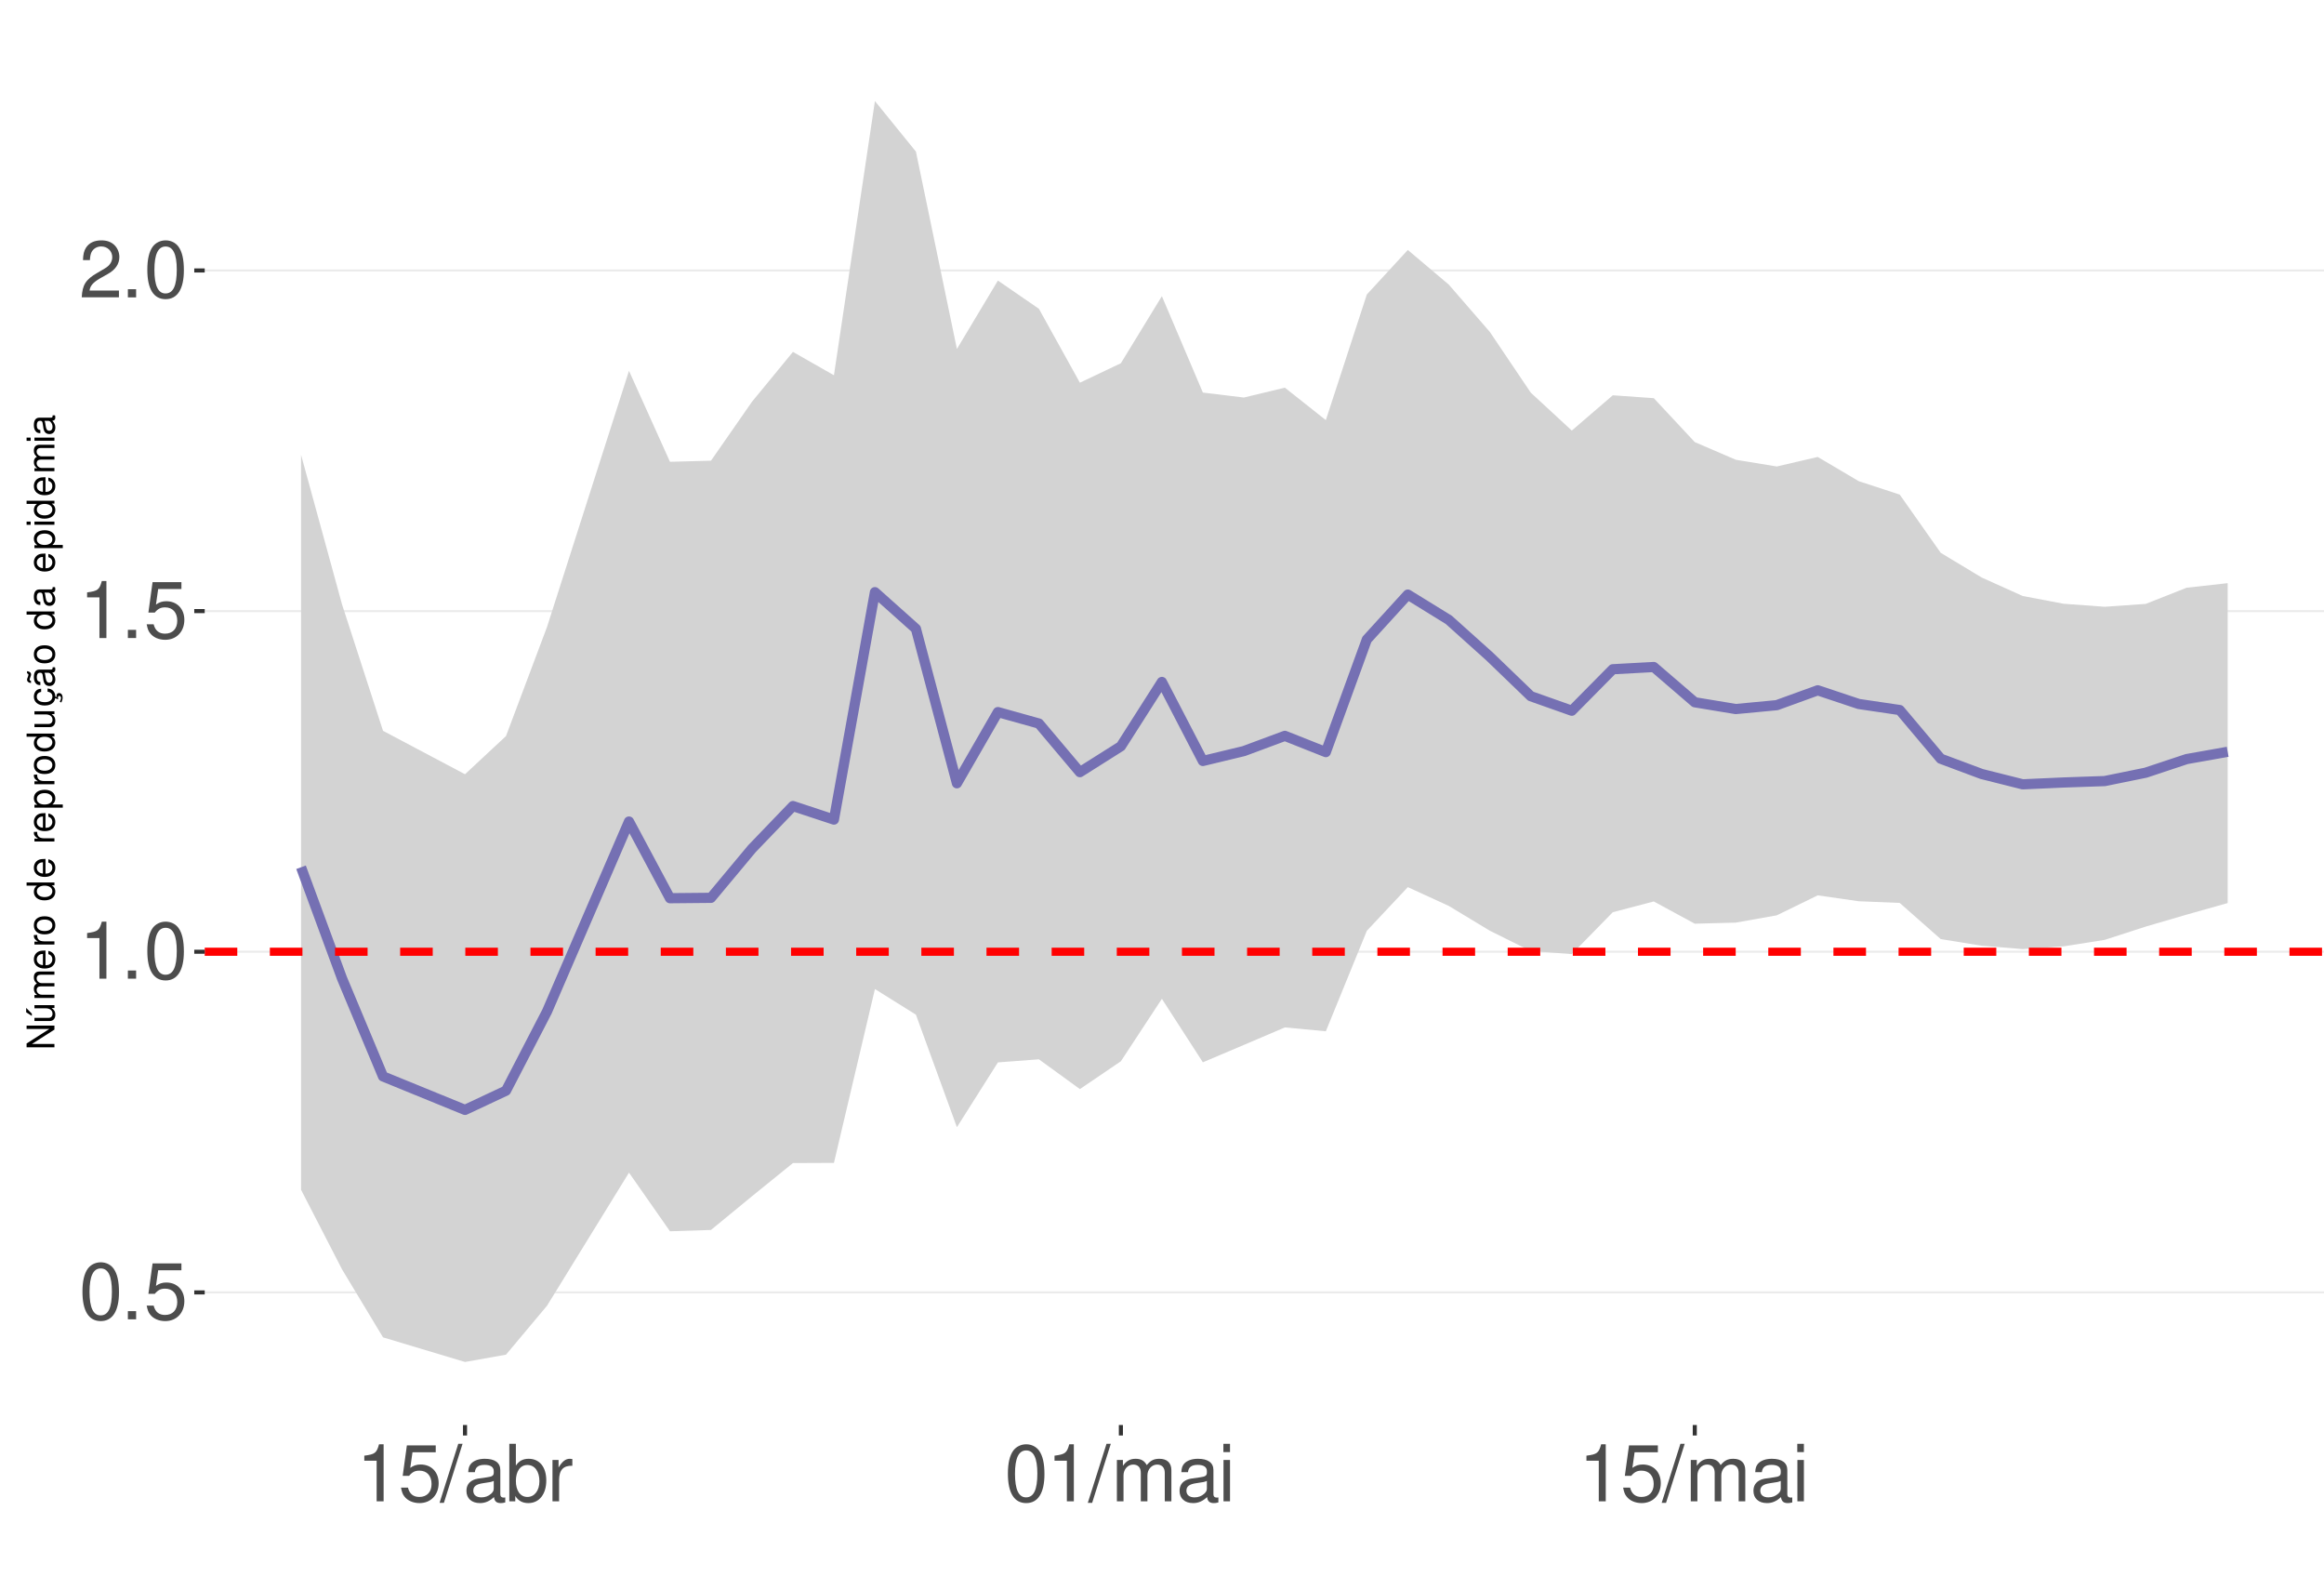
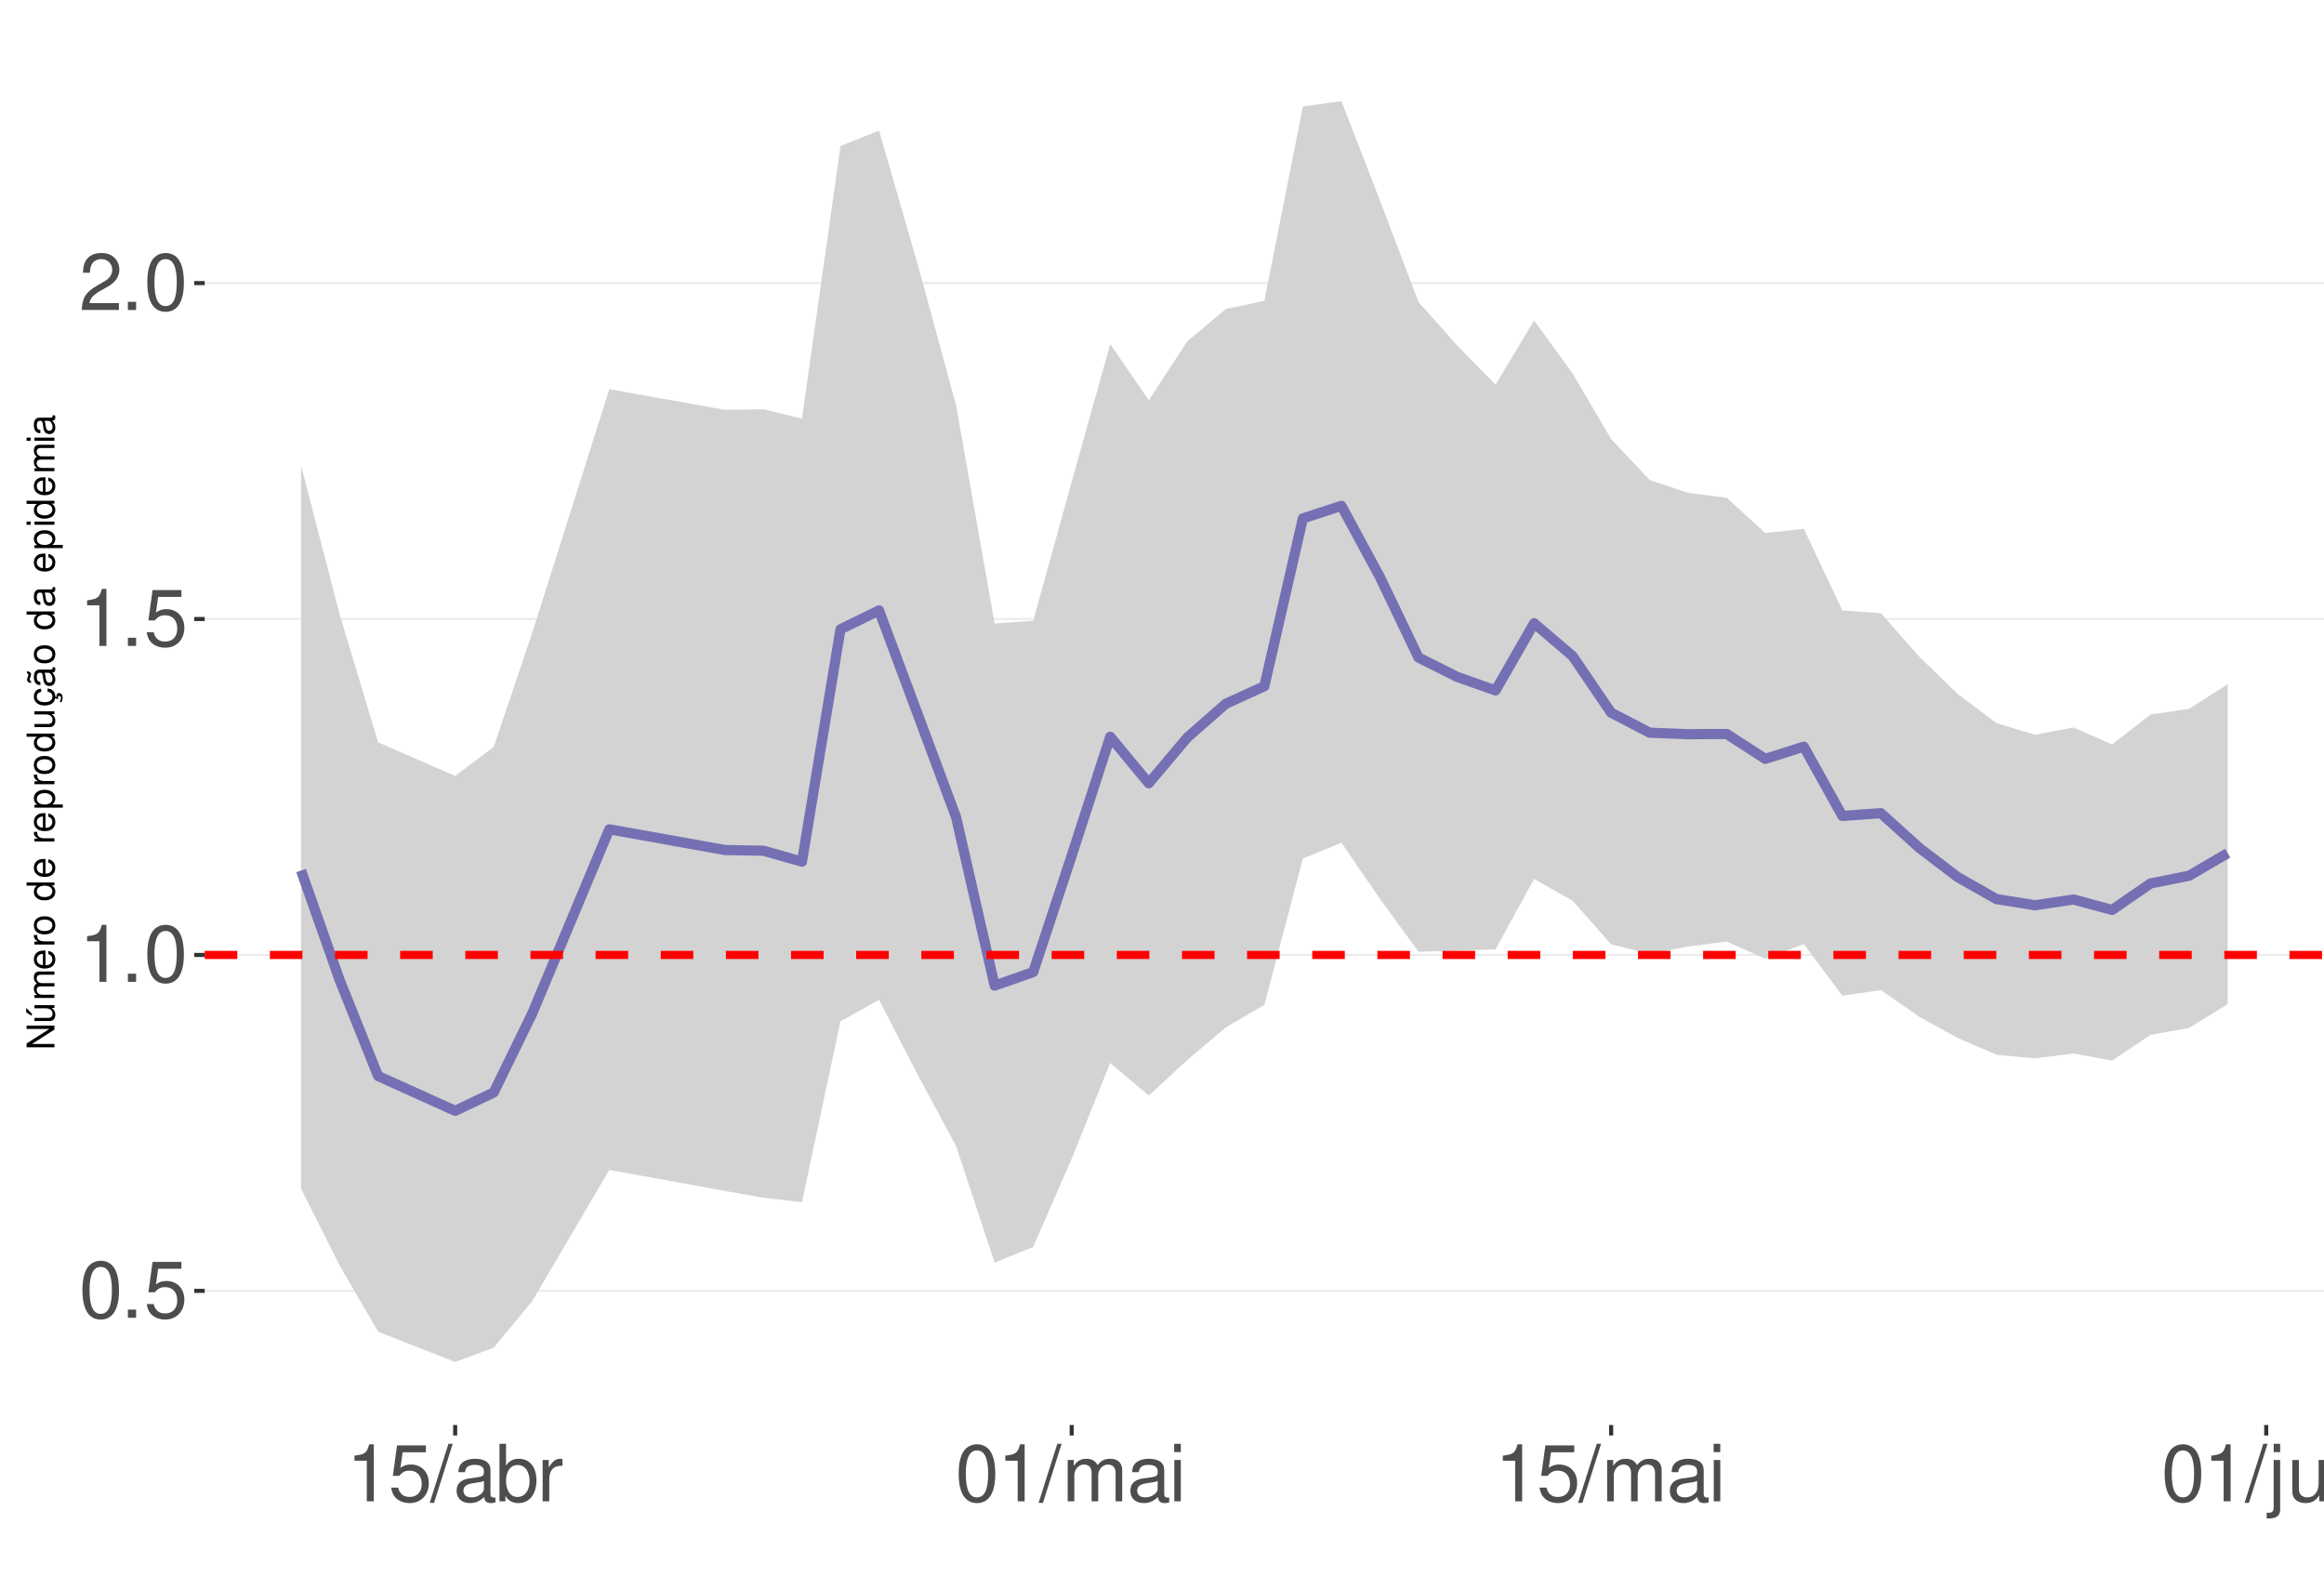
<svg xmlns="http://www.w3.org/2000/svg" xmlns:xlink="http://www.w3.org/1999/xlink" width="609pt" height="413pt" viewBox="0 0 609 413" version="1.1">
  <defs>
    <g>
      <symbol overflow="visible" id="glyph0-0">
        <path style="stroke:none;" d="" />
      </symbol>
      <symbol overflow="visible" id="glyph0-1">
        <path style="stroke:none;" d="M 5.688 -14.938 C 4.312 -14.938 3.078 -14.312 2.312 -13.297 C 1.359 -11.984 0.891 -10 0.891 -7.234 C 0.891 -2.188 2.547 0.469 5.688 0.469 C 8.781 0.469 10.469 -2.188 10.469 -7.109 C 10.469 -10 10.016 -11.938 9.047 -13.297 C 8.281 -14.328 7.062 -14.938 5.688 -14.938 Z M 5.688 -13.328 C 7.641 -13.328 8.609 -11.312 8.609 -7.266 C 8.609 -3.016 7.656 -1.031 5.641 -1.031 C 3.719 -1.031 2.75 -3.094 2.75 -7.203 C 2.75 -11.312 3.719 -13.328 5.688 -13.328 Z M 5.688 -13.328 " />
      </symbol>
      <symbol overflow="visible" id="glyph0-2">
        <path style="stroke:none;" d="M 3.953 -2.141 L 1.797 -2.141 L 1.797 0 L 3.953 0 Z M 3.953 -2.141 " />
      </symbol>
      <symbol overflow="visible" id="glyph0-3">
        <path style="stroke:none;" d="M 9.828 -14.641 L 2.266 -14.641 L 1.172 -6.672 L 2.844 -6.672 C 3.703 -7.688 4.406 -8.031 5.562 -8.031 C 7.516 -8.031 8.734 -6.688 8.734 -4.531 C 8.734 -2.422 7.516 -1.141 5.531 -1.141 C 3.953 -1.141 2.969 -1.938 2.547 -3.594 L 0.719 -3.594 C 0.969 -2.391 1.172 -1.812 1.609 -1.281 C 2.438 -0.172 3.922 0.469 5.578 0.469 C 8.531 0.469 10.594 -1.672 10.594 -4.766 C 10.594 -7.656 8.672 -9.641 5.859 -9.641 C 4.828 -9.641 4 -9.375 3.156 -8.766 L 3.734 -12.844 L 9.828 -12.844 Z M 9.828 -14.641 " />
      </symbol>
      <symbol overflow="visible" id="glyph0-4">
        <path style="stroke:none;" d="M 5.344 -10.641 L 5.344 0 L 7.172 0 L 7.172 -14.938 L 5.969 -14.938 C 5.328 -12.641 4.922 -12.328 2.109 -11.953 L 2.109 -10.641 Z M 5.344 -10.641 " />
      </symbol>
      <symbol overflow="visible" id="glyph0-5">
        <path style="stroke:none;" d="M 10.453 -1.797 L 2.75 -1.797 C 2.938 -3.031 3.594 -3.828 5.391 -4.922 L 7.453 -6.078 C 9.5 -7.203 10.562 -8.734 10.562 -10.578 C 10.562 -11.812 10.062 -12.969 9.188 -13.781 C 8.328 -14.562 7.25 -14.938 5.859 -14.938 C 4 -14.938 2.625 -14.281 1.812 -13 C 1.297 -12.203 1.078 -11.281 1.031 -9.766 L 2.844 -9.766 C 2.906 -10.781 3.031 -11.375 3.281 -11.875 C 3.766 -12.781 4.703 -13.344 5.797 -13.344 C 7.453 -13.344 8.703 -12.141 8.703 -10.531 C 8.703 -9.344 8.016 -8.297 6.719 -7.562 L 4.812 -6.438 C 1.75 -4.688 0.875 -3.281 0.703 -0.016 L 10.453 -0.016 Z M 10.453 -1.797 " />
      </symbol>
      <symbol overflow="visible" id="glyph0-6">
        <path style="stroke:none;" d="M 4.734 -15.062 L -0.172 0.406 L 0.969 0.406 L 5.859 -15.062 Z M 4.734 -15.062 " />
      </symbol>
      <symbol overflow="visible" id="glyph0-7">
        <path style="stroke:none;" d="M 11.047 -1.016 C 10.859 -0.969 10.781 -0.969 10.672 -0.969 C 10.078 -0.969 9.75 -1.281 9.75 -1.812 L 9.75 -8.188 C 9.75 -10.094 8.344 -11.141 5.688 -11.141 C 4.094 -11.141 2.828 -10.672 2.094 -9.875 C 1.594 -9.312 1.391 -8.703 1.344 -7.625 L 3.078 -7.625 C 3.219 -8.938 4 -9.547 5.625 -9.547 C 7.188 -9.547 8.031 -8.969 8.031 -7.938 L 8.031 -7.484 C 8.016 -6.734 7.641 -6.469 6.234 -6.281 C 3.797 -5.969 3.422 -5.891 2.766 -5.625 C 1.516 -5.078 0.875 -4.125 0.875 -2.734 C 0.875 -0.766 2.234 0.469 4.422 0.469 C 5.781 0.469 6.875 0 8.094 -1.109 C 8.219 0 8.766 0.469 9.875 0.469 C 10.25 0.469 10.469 0.438 11.047 0.297 Z M 8.031 -3.406 C 8.031 -2.828 7.875 -2.484 7.359 -2 C 6.656 -1.359 5.797 -1.031 4.797 -1.031 C 3.453 -1.031 2.672 -1.672 2.672 -2.766 C 2.672 -3.906 3.406 -4.484 5.266 -4.75 C 7.109 -5 7.453 -5.078 8.031 -5.344 Z M 8.031 -3.406 " />
      </symbol>
      <symbol overflow="visible" id="glyph0-8">
        <path style="stroke:none;" d="M 1.109 -15.062 L 1.109 0 L 2.672 0 L 2.672 -1.391 C 3.484 -0.125 4.578 0.469 6.094 0.469 C 8.938 0.469 10.797 -1.859 10.797 -5.453 C 10.797 -8.969 9.047 -11.141 6.172 -11.141 C 4.688 -11.141 3.641 -10.578 2.828 -9.359 L 2.828 -15.062 Z M 5.844 -9.516 C 7.766 -9.516 9 -7.844 9 -5.266 C 9 -2.812 7.719 -1.141 5.844 -1.141 C 4 -1.141 2.828 -2.781 2.828 -5.328 C 2.828 -7.875 4 -9.516 5.844 -9.516 Z M 5.844 -9.516 " />
      </symbol>
      <symbol overflow="visible" id="glyph0-9">
        <path style="stroke:none;" d="M 1.422 -10.828 L 1.422 0 L 3.156 0 L 3.156 -5.625 C 3.188 -8.219 4.25 -9.375 6.625 -9.312 L 6.625 -11.078 C 6.344 -11.109 6.172 -11.141 5.969 -11.141 C 4.859 -11.141 4 -10.469 3.016 -8.859 L 3.016 -10.828 Z M 1.422 -10.828 " />
      </symbol>
      <symbol overflow="visible" id="glyph0-10">
        <path style="stroke:none;" d="M 1.453 -10.828 L 1.453 0 L 3.188 0 L 3.188 -6.797 C 3.188 -8.359 4.312 -9.625 5.719 -9.625 C 7 -9.625 7.719 -8.844 7.719 -7.453 L 7.719 0 L 9.453 0 L 9.453 -6.797 C 9.453 -8.359 10.594 -9.625 12 -9.625 C 13.266 -9.625 14 -8.812 14 -7.453 L 14 0 L 15.734 0 L 15.734 -8.125 C 15.734 -10.062 14.625 -11.141 12.594 -11.141 C 11.156 -11.141 10.281 -10.703 9.281 -9.484 C 8.641 -10.641 7.766 -11.141 6.359 -11.141 C 4.922 -11.141 3.953 -10.594 3.031 -9.297 L 3.031 -10.828 Z M 1.453 -10.828 " />
      </symbol>
      <symbol overflow="visible" id="glyph0-11">
        <path style="stroke:none;" d="M 3.094 -10.828 L 1.391 -10.828 L 1.391 0 L 3.094 0 Z M 3.094 -15.062 L 1.359 -15.062 L 1.359 -12.891 L 3.094 -12.891 Z M 3.094 -15.062 " />
      </symbol>
+       <symbol overflow="visible" id="glyph0-12">
+         <path style="stroke:none;" d="M 1.453 -10.828 L 1.453 1.562 C 1.453 2.641 1.109 3 0.047 3 C -0.078 3 -0.141 3 -0.375 2.969 L -0.375 4.438 C -0.172 4.484 -0.062 4.5 0.203 4.5 C 2.141 4.5 3.156 3.734 3.156 2.25 L 3.156 -10.828 Z M 3.156 -15.062 L 1.453 -15.062 L 1.453 -12.891 L 3.156 -12.891 Z M 3.156 -15.062 " />
+       </symbol>
+       <symbol overflow="visible" id="glyph0-13">
+         <path style="stroke:none;" d="M 9.953 0 L 9.953 -10.828 L 8.234 -10.828 L 8.234 -4.688 C 8.234 -2.484 7.078 -1.031 5.281 -1.031 C 3.922 -1.031 3.062 -1.859 3.062 -3.156 L 3.062 -10.828 L 1.344 -10.828 L 1.344 -2.484 C 1.344 -0.688 2.688 0.469 4.797 0.469 C 6.375 0.469 7.391 -0.078 8.406 -1.516 L 8.406 0 Z M 9.953 0 " />
+       </symbol>
+       <symbol overflow="visible" id="glyph0-14">
+         <path style="stroke:none;" d="M 1.453 -10.828 L 1.453 0 L 3.188 0 L 3.188 -5.969 C 3.188 -8.188 4.344 -9.625 6.109 -9.625 C 7.484 -9.625 8.344 -8.797 8.344 -7.5 L 8.344 0 L 10.062 0 L 10.062 -8.188 C 10.062 -9.984 8.719 -11.141 6.625 -11.141 C 5.016 -11.141 3.984 -10.516 3.031 -9 L 3.031 -10.828 Z M 1.453 -10.828 " />
+       </symbol>
      <symbol overflow="visible" id="glyph1-0">
        <path style="stroke:none;" d="" />
      </symbol>
      <symbol overflow="visible" id="glyph1-1">
        <path style="stroke:none;" d="M -7.297 -6.453 L -7.297 -5.578 L -1.328 -5.578 L -7.297 -1.766 L -7.297 -0.766 L 0 -0.766 L 0 -1.641 L -5.906 -1.641 L 0 -5.406 L 0 -6.453 Z M -7.297 -6.453 " />
      </symbol>
      <symbol overflow="visible" id="glyph1-2">
        <path style="stroke:none;" d="M 0 -4.812 L -5.234 -4.812 L -5.234 -3.984 L -2.266 -3.984 C -1.203 -3.984 -0.5 -3.438 -0.5 -2.562 C -0.5 -1.906 -0.906 -1.484 -1.531 -1.484 L -5.234 -1.484 L -5.234 -0.656 L -1.203 -0.656 C -0.328 -0.656 0.234 -1.297 0.234 -2.312 C 0.234 -3.094 -0.047 -3.578 -0.734 -4.062 L 0 -4.062 Z M -7.406 -2.953 L -5.922 -2 L -5.922 -2.594 L -7.406 -4.094 Z M -7.406 -2.953 " />
      </symbol>
      <symbol overflow="visible" id="glyph1-3">
        <path style="stroke:none;" d="M -5.234 -0.703 L 0 -0.703 L 0 -1.547 L -3.297 -1.547 C -4.047 -1.547 -4.656 -2.094 -4.656 -2.766 C -4.656 -3.391 -4.281 -3.734 -3.609 -3.734 L 0 -3.734 L 0 -4.578 L -3.297 -4.578 C -4.047 -4.578 -4.656 -5.125 -4.656 -5.812 C -4.656 -6.422 -4.266 -6.781 -3.609 -6.781 L 0 -6.781 L 0 -7.625 L -3.938 -7.625 C -4.875 -7.625 -5.391 -7.078 -5.391 -6.094 C -5.391 -5.406 -5.188 -4.984 -4.594 -4.484 C -5.156 -4.188 -5.391 -3.766 -5.391 -3.078 C -5.391 -2.375 -5.125 -1.906 -4.5 -1.469 L -5.234 -1.469 Z M -5.234 -0.703 " />
      </symbol>
      <symbol overflow="visible" id="glyph1-4">
        <path style="stroke:none;" d="M -2.344 -5.125 C -3.141 -5.125 -3.625 -5.062 -4.016 -4.922 C -4.875 -4.578 -5.391 -3.781 -5.391 -2.797 C -5.391 -1.344 -4.281 -0.406 -2.547 -0.406 C -0.812 -0.406 0.234 -1.297 0.234 -2.781 C 0.234 -3.984 -0.453 -4.812 -1.594 -5.016 L -1.594 -4.188 C -0.906 -3.953 -0.547 -3.484 -0.547 -2.812 C -0.547 -2.281 -0.781 -1.828 -1.219 -1.547 C -1.516 -1.344 -1.812 -1.281 -2.344 -1.266 Z M -3.016 -1.297 C -3.984 -1.359 -4.625 -1.953 -4.625 -2.797 C -4.625 -3.641 -3.953 -4.234 -3.016 -4.234 Z M -3.016 -1.297 " />
      </symbol>
      <symbol overflow="visible" id="glyph1-5">
        <path style="stroke:none;" d="M -5.234 -0.688 L 0 -0.688 L 0 -1.531 L -2.719 -1.531 C -3.984 -1.547 -4.547 -2.062 -4.516 -3.203 L -5.359 -3.203 C -5.375 -3.062 -5.391 -2.984 -5.391 -2.891 C -5.391 -2.344 -5.062 -1.938 -4.297 -1.453 L -5.234 -1.453 Z M -5.234 -0.688 " />
      </symbol>
      <symbol overflow="visible" id="glyph1-6">
        <path style="stroke:none;" d="M -5.391 -2.719 C -5.391 -1.234 -4.344 -0.359 -2.578 -0.359 C -0.812 -0.359 0.234 -1.234 0.234 -2.734 C 0.234 -4.203 -0.812 -5.094 -2.547 -5.094 C -4.359 -5.094 -5.391 -4.234 -5.391 -2.719 Z M -4.625 -2.734 C -4.625 -3.672 -3.844 -4.234 -2.547 -4.234 C -1.312 -4.234 -0.547 -3.656 -0.547 -2.734 C -0.547 -1.797 -1.312 -1.234 -2.578 -1.234 C -3.844 -1.234 -4.625 -1.797 -4.625 -2.734 Z M -4.625 -2.734 " />
      </symbol>
      <symbol overflow="visible" id="glyph1-7">
        <path style="stroke:none;" d="" />
      </symbol>
      <symbol overflow="visible" id="glyph1-8">
        <path style="stroke:none;" d="M -7.297 -4.953 L -7.297 -4.125 L -4.578 -4.125 C -5.109 -3.766 -5.391 -3.203 -5.391 -2.516 C -5.391 -1.156 -4.297 -0.266 -2.625 -0.266 C -0.859 -0.266 0.234 -1.125 0.234 -2.547 C 0.234 -3.266 -0.047 -3.766 -0.688 -4.203 L 0 -4.203 L 0 -4.953 Z M -4.609 -2.656 C -4.609 -3.547 -3.812 -4.125 -2.562 -4.125 C -1.344 -4.125 -0.547 -3.547 -0.547 -2.656 C -0.547 -1.734 -1.359 -1.125 -2.578 -1.125 C -3.797 -1.125 -4.609 -1.734 -4.609 -2.656 Z M -4.609 -2.656 " />
      </symbol>
      <symbol overflow="visible" id="glyph1-9">
        <path style="stroke:none;" d="M 2.188 -0.547 L 2.188 -1.375 L -0.547 -1.375 C -0.016 -1.812 0.234 -2.312 0.234 -2.984 C 0.234 -4.344 -0.859 -5.234 -2.531 -5.234 C -4.297 -5.234 -5.391 -4.375 -5.391 -2.984 C -5.391 -2.266 -5.062 -1.703 -4.453 -1.312 L -5.234 -1.312 L -5.234 -0.547 Z M -4.609 -2.844 C -4.609 -3.766 -3.797 -4.359 -2.547 -4.359 C -1.359 -4.359 -0.547 -3.75 -0.547 -2.844 C -0.547 -1.953 -1.344 -1.375 -2.578 -1.375 C -3.812 -1.375 -4.609 -1.953 -4.609 -2.844 Z M -4.609 -2.844 " />
      </symbol>
      <symbol overflow="visible" id="glyph1-10">
        <path style="stroke:none;" d="M 0 -4.812 L -5.234 -4.812 L -5.234 -3.984 L -2.266 -3.984 C -1.203 -3.984 -0.5 -3.438 -0.5 -2.562 C -0.5 -1.906 -0.906 -1.484 -1.531 -1.484 L -5.234 -1.484 L -5.234 -0.656 L -1.203 -0.656 C -0.328 -0.656 0.234 -1.297 0.234 -2.312 C 0.234 -3.094 -0.047 -3.578 -0.734 -4.062 L 0 -4.062 Z M 0 -4.812 " />
      </symbol>
      <symbol overflow="visible" id="glyph1-11">
        <path style="stroke:none;" d="M 0.234 -2.641 C 0.234 -3.875 -0.547 -4.703 -1.797 -4.766 L -1.797 -3.938 C -0.953 -3.797 -0.531 -3.359 -0.531 -2.656 C -0.531 -1.734 -1.281 -1.188 -2.516 -1.188 C -3.844 -1.188 -4.625 -1.719 -4.625 -2.625 C -4.625 -3.328 -4.203 -3.766 -3.484 -3.875 L -3.484 -4.703 C -3.984 -4.672 -4.312 -4.562 -4.609 -4.359 C -5.094 -4 -5.391 -3.375 -5.391 -2.641 C -5.391 -1.219 -4.266 -0.312 -2.531 -0.312 C -1.469 -0.312 -0.625 -0.672 -0.156 -1.312 C 0.047 -1.594 0.125 -1.812 0.203 -2.25 L 0.922 -1.938 L 0.984 -2.062 C 0.938 -2.188 0.906 -2.25 0.906 -2.375 C 0.906 -2.656 1.047 -2.828 1.281 -2.828 C 1.547 -2.828 1.734 -2.594 1.734 -2.297 C 1.734 -2.031 1.672 -1.844 1.438 -1.406 L 1.406 -1.312 L 1.812 -1.094 C 2.078 -1.75 2.141 -1.953 2.141 -2.344 C 2.141 -3.109 1.781 -3.578 1.203 -3.578 C 0.781 -3.578 0.547 -3.297 0.547 -2.797 C 0.547 -2.703 0.547 -2.641 0.562 -2.516 Z M 0.234 -2.641 " />
      </symbol>
      <symbol overflow="visible" id="glyph1-12">
        <path style="stroke:none;" d="M -0.484 -5.344 C -0.469 -5.266 -0.469 -5.219 -0.469 -5.172 C -0.469 -4.875 -0.625 -4.719 -0.875 -4.719 L -3.953 -4.719 C -4.891 -4.719 -5.391 -4.047 -5.391 -2.75 C -5.391 -1.984 -5.172 -1.375 -4.781 -1.016 C -4.516 -0.766 -4.203 -0.672 -3.688 -0.656 L -3.688 -1.484 C -4.328 -1.562 -4.625 -1.938 -4.625 -2.719 C -4.625 -3.484 -4.344 -3.891 -3.844 -3.891 L -3.625 -3.891 C -3.266 -3.875 -3.125 -3.703 -3.047 -3.016 C -2.891 -1.844 -2.844 -1.656 -2.719 -1.344 C -2.453 -0.734 -2 -0.422 -1.312 -0.422 C -0.375 -0.422 0.234 -1.078 0.234 -2.141 C 0.234 -2.797 0 -3.328 -0.547 -3.922 C 0 -3.984 0.234 -4.234 0.234 -4.781 C 0.234 -4.953 0.203 -5.062 0.141 -5.344 Z M -1.656 -3.891 C -1.375 -3.891 -1.203 -3.812 -0.969 -3.562 C -0.656 -3.219 -0.5 -2.812 -0.5 -2.312 C -0.5 -1.672 -0.812 -1.297 -1.344 -1.297 C -1.891 -1.297 -2.172 -1.656 -2.297 -2.547 C -2.422 -3.438 -2.453 -3.609 -2.594 -3.891 Z M -7.172 -3.75 C -6.922 -3.672 -6.812 -3.547 -6.812 -3.375 C -6.812 -3.25 -6.875 -2.984 -6.984 -2.734 C -7.156 -2.312 -7.172 -2.25 -7.172 -2.047 C -7.172 -1.594 -6.797 -1.297 -6.141 -1.188 L -6.141 -1.766 C -6.375 -1.812 -6.5 -1.938 -6.5 -2.094 C -6.5 -2.203 -6.469 -2.344 -6.375 -2.578 C -6.156 -3.156 -6.125 -3.234 -6.125 -3.438 C -6.125 -3.922 -6.484 -4.219 -7.172 -4.312 Z M -7.172 -3.75 " />
      </symbol>
      <symbol overflow="visible" id="glyph1-13">
        <path style="stroke:none;" d="M -0.484 -5.344 C -0.469 -5.266 -0.469 -5.219 -0.469 -5.172 C -0.469 -4.875 -0.625 -4.719 -0.875 -4.719 L -3.953 -4.719 C -4.891 -4.719 -5.391 -4.047 -5.391 -2.75 C -5.391 -1.984 -5.172 -1.375 -4.781 -1.016 C -4.516 -0.766 -4.203 -0.672 -3.688 -0.656 L -3.688 -1.484 C -4.328 -1.562 -4.625 -1.938 -4.625 -2.719 C -4.625 -3.484 -4.344 -3.891 -3.844 -3.891 L -3.625 -3.891 C -3.266 -3.875 -3.125 -3.703 -3.047 -3.016 C -2.891 -1.844 -2.844 -1.656 -2.719 -1.344 C -2.453 -0.734 -2 -0.422 -1.312 -0.422 C -0.375 -0.422 0.234 -1.078 0.234 -2.141 C 0.234 -2.797 0 -3.328 -0.547 -3.922 C 0 -3.984 0.234 -4.234 0.234 -4.781 C 0.234 -4.953 0.203 -5.062 0.141 -5.344 Z M -1.656 -3.891 C -1.375 -3.891 -1.203 -3.812 -0.969 -3.562 C -0.656 -3.219 -0.5 -2.812 -0.5 -2.312 C -0.5 -1.672 -0.812 -1.297 -1.344 -1.297 C -1.891 -1.297 -2.172 -1.656 -2.297 -2.547 C -2.422 -3.438 -2.453 -3.609 -2.594 -3.891 Z M -1.656 -3.891 " />
      </symbol>
      <symbol overflow="visible" id="glyph1-14">
        <path style="stroke:none;" d="M -5.234 -1.5 L -5.234 -0.672 L 0 -0.672 L 0 -1.5 Z M -7.297 -1.5 L -7.297 -0.656 L -6.234 -0.656 L -6.234 -1.5 Z M -7.297 -1.5 " />
      </symbol>
    </g>
    <clipPath id="clip1">
      <path d="M 53.645 9.961 L 609 9.961 L 609 373.328 L 53.645 373.328 Z M 53.645 9.961 " />
    </clipPath>
    <clipPath id="clip2">
-       <path d="M 53.645 338 L 609 338 L 609 339 L 53.645 339 Z M 53.645 338 " />
+       <path d="M 53.645 337 L 609 337 L 609 339 L 53.645 339 Z M 53.645 337 " />
    </clipPath>
    <clipPath id="clip3">
-       <path d="M 53.645 249 L 609 249 L 609 250 L 53.645 250 Z M 53.645 249 " />
+       <path d="M 53.645 249 L 609 249 L 609 251 L 53.645 251 Z M 53.645 249 " />
    </clipPath>
    <clipPath id="clip4">
-       <path d="M 53.645 159 L 609 159 L 609 161 L 53.645 161 Z M 53.645 159 " />
+       <path d="M 53.645 161 L 609 161 L 609 163 L 53.645 163 Z M 53.645 161 " />
    </clipPath>
    <clipPath id="clip5">
-       <path d="M 53.645 70 L 609 70 L 609 72 L 53.645 72 Z M 53.645 70 " />
+       <path d="M 53.645 73 L 609 73 L 609 75 L 53.645 75 Z M 53.645 73 " />
    </clipPath>
    <clipPath id="clip6">
-       <path d="M 53.645 248 L 609 248 L 609 251 L 53.645 251 Z M 53.645 248 " />
+       <path d="M 53.645 249 L 609 249 L 609 252 L 53.645 252 Z M 53.645 249 " />
    </clipPath>
  </defs>
  <g id="surface73">
    <rect x="0" y="0" width="609" height="413" style="fill:rgb(100%,100%,100%);fill-opacity:1;stroke:none;" />
    <rect x="0" y="0" width="609" height="413" style="fill:rgb(100%,100%,100%);fill-opacity:1;stroke:none;" />
    <path style="fill:none;stroke-width:1.067;stroke-linecap:round;stroke-linejoin:round;stroke:rgb(100%,100%,100%);stroke-opacity:1;stroke-miterlimit:10;" d="M 0 413 L 609 413 L 609 0 L 0 0 Z M 0 413 " />
    <g clip-path="url(#clip1)" clip-rule="nonzero">
      <path style=" stroke:none;fill-rule:nonzero;fill:rgb(100%,100%,100%);fill-opacity:1;" d="M 53.645 373.328 L 609 373.328 L 609 9.961 L 53.645 9.961 Z M 53.645 373.328 " />
    </g>
    <g clip-path="url(#clip2)" clip-rule="nonzero">
-       <path style="fill:none;stroke-width:0.533;stroke-linecap:butt;stroke-linejoin:round;stroke:rgb(92.157%,92.157%,92.157%);stroke-opacity:1;stroke-miterlimit:10;" d="M 53.645 338.582 L 609 338.582 " />
+       <path style="fill:none;stroke-width:0.533;stroke-linecap:butt;stroke-linejoin:round;stroke:rgb(92.157%,92.157%,92.157%);stroke-opacity:1;stroke-miterlimit:10;" d="M 53.645 338.18 L 609 338.18 " />
    </g>
    <g clip-path="url(#clip3)" clip-rule="nonzero">
-       <path style="fill:none;stroke-width:0.533;stroke-linecap:butt;stroke-linejoin:round;stroke:rgb(92.157%,92.157%,92.157%);stroke-opacity:1;stroke-miterlimit:10;" d="M 53.645 249.34 L 609 249.34 " />
+       <path style="fill:none;stroke-width:0.533;stroke-linecap:butt;stroke-linejoin:round;stroke:rgb(92.157%,92.157%,92.157%);stroke-opacity:1;stroke-miterlimit:10;" d="M 53.645 250.176 L 609 250.176 " />
    </g>
    <g clip-path="url(#clip4)" clip-rule="nonzero">
-       <path style="fill:none;stroke-width:0.533;stroke-linecap:butt;stroke-linejoin:round;stroke:rgb(92.157%,92.157%,92.157%);stroke-opacity:1;stroke-miterlimit:10;" d="M 53.645 160.098 L 609 160.098 " />
+       <path style="fill:none;stroke-width:0.533;stroke-linecap:butt;stroke-linejoin:round;stroke:rgb(92.157%,92.157%,92.157%);stroke-opacity:1;stroke-miterlimit:10;" d="M 53.645 162.168 L 609 162.168 " />
    </g>
    <g clip-path="url(#clip5)" clip-rule="nonzero">
-       <path style="fill:none;stroke-width:0.533;stroke-linecap:butt;stroke-linejoin:round;stroke:rgb(92.157%,92.157%,92.157%);stroke-opacity:1;stroke-miterlimit:10;" d="M 53.645 70.855 L 609 70.855 " />
-     </g>
-     <path style=" stroke:none;fill-rule:nonzero;fill:rgb(82.745%,82.745%,82.745%);fill-opacity:1;" d="M 78.887 119.141 L 89.629 158.34 L 100.371 191.461 L 121.855 202.836 L 132.598 192.828 L 143.34 164.27 L 164.824 97.145 L 175.566 120.98 L 186.309 120.695 L 197.051 105.262 L 207.789 92.188 L 218.531 98.309 L 229.273 26.48 L 240.016 39.719 L 250.758 91.426 L 261.5 73.5 L 272.242 80.895 L 282.984 100.262 L 293.727 95.156 L 304.469 77.59 L 315.211 102.844 L 325.953 104.148 L 336.695 101.562 L 347.434 110.066 L 358.176 77.152 L 368.918 65.484 L 379.66 74.57 L 390.402 86.949 L 401.145 102.879 L 411.887 112.801 L 422.629 103.559 L 433.371 104.312 L 444.113 115.82 L 454.855 120.445 L 465.598 122.211 L 476.336 119.711 L 487.078 126.055 L 497.82 129.574 L 508.562 144.828 L 519.305 151.301 L 530.047 156.141 L 540.789 158.176 L 551.531 158.961 L 562.273 158.211 L 573.016 153.969 L 583.758 152.777 L 583.758 236.586 L 573.016 239.613 L 562.273 242.754 L 551.531 246.23 L 540.789 247.918 L 530.047 248.641 L 519.305 247.77 L 508.562 246.023 L 497.82 236.551 L 487.078 236.109 L 476.336 234.566 L 465.598 239.801 L 454.855 241.711 L 444.113 241.992 L 433.371 236.164 L 422.629 238.984 L 411.887 249.953 L 401.145 249.164 L 390.402 243.828 L 379.66 237.34 L 368.918 232.414 L 358.176 243.855 L 347.434 270.176 L 336.695 269.164 L 325.953 273.75 L 315.211 278.305 L 304.469 261.668 L 293.727 278.027 L 282.984 285.324 L 272.242 277.52 L 261.5 278.328 L 250.758 295.305 L 240.016 265.828 L 229.273 259.113 L 218.531 304.656 L 207.789 304.703 L 197.051 313.398 L 186.309 322.227 L 175.566 322.57 L 164.824 307.211 L 143.34 342.086 L 132.598 354.898 L 121.855 356.812 L 100.371 350.363 L 89.629 332.547 L 78.887 311.691 Z M 78.887 119.141 " />
-     <path style="fill:none;stroke-width:2.667;stroke-linecap:butt;stroke-linejoin:round;stroke:rgb(45.882%,43.922%,70.196%);stroke-opacity:1;stroke-miterlimit:10;" d="M 78.887 227.207 L 89.629 256.332 L 100.371 282 L 121.855 290.773 L 132.598 285.734 L 143.34 264.996 L 164.824 215.227 L 175.566 235.316 L 186.309 235.215 L 197.051 222.336 L 207.789 211.172 L 218.531 214.715 L 229.273 155.133 L 240.016 164.727 L 250.758 205.207 L 261.5 186.555 L 272.242 189.551 L 282.984 202.293 L 293.727 195.508 L 304.469 178.66 L 315.211 199.359 L 325.953 196.773 L 336.695 192.781 L 347.434 197.039 L 358.176 167.543 L 368.918 155.77 L 379.66 162.398 L 390.402 172.043 L 401.145 182.395 L 411.887 186.195 L 422.629 175.328 L 433.371 174.746 L 444.113 183.984 L 454.855 185.758 L 465.598 184.742 L 476.336 180.844 L 487.078 184.43 L 497.82 186.016 L 508.562 198.766 L 519.305 202.777 L 530.047 205.477 L 540.789 204.996 L 551.531 204.625 L 562.273 202.434 L 573.016 198.863 L 583.758 196.957 " />
+       <path style="fill:none;stroke-width:0.533;stroke-linecap:butt;stroke-linejoin:round;stroke:rgb(92.157%,92.157%,92.157%);stroke-opacity:1;stroke-miterlimit:10;" d="M 53.645 74.164 L 609 74.164 " />
+     </g>
+     <path style=" stroke:none;fill-rule:nonzero;fill:rgb(82.745%,82.745%,82.745%);fill-opacity:1;" d="M 78.887 121.965 L 88.984 160.895 L 99.082 194.465 L 119.277 203.297 L 129.375 195.668 L 139.473 165.797 L 159.668 101.953 L 189.961 107.371 L 200.059 107.215 L 210.152 109.668 L 220.25 38.266 L 230.348 34.191 L 240.445 69.113 L 250.543 106.191 L 260.641 163.352 L 270.738 162.66 L 280.836 126.207 L 290.934 90.152 L 301.031 104.859 L 311.129 89.414 L 321.227 80.961 L 331.324 78.789 L 341.418 27.906 L 351.516 26.48 L 361.613 52.523 L 371.711 79.117 L 381.809 90.457 L 391.906 100.785 L 402.004 83.953 L 412.102 97.84 L 422.199 115.027 L 432.297 125.738 L 442.395 129.109 L 452.492 130.398 L 462.59 139.641 L 472.688 138.551 L 482.781 159.918 L 492.879 160.652 L 502.977 172.074 L 513.074 181.867 L 523.172 189.449 L 533.27 192.496 L 543.367 190.586 L 553.465 195.016 L 563.562 187.199 L 573.66 185.695 L 583.758 179.25 L 583.758 263.059 L 573.66 269.305 L 563.562 271.09 L 553.465 277.863 L 543.367 276 L 533.27 277.285 L 523.172 276.324 L 513.074 271.973 L 502.977 266.391 L 492.879 259.395 L 482.781 260.852 L 472.688 247.348 L 462.59 251.184 L 452.492 246.672 L 442.395 247.965 L 432.297 249.844 L 422.199 247.402 L 412.102 235.973 L 402.004 230.273 L 391.906 248.711 L 381.809 249.043 L 371.711 249.328 L 361.613 235.488 L 351.516 220.777 L 341.418 224.91 L 331.324 263.262 L 321.227 269.148 L 311.129 277.711 L 301.031 287.027 L 290.934 278.477 L 280.836 303.559 L 270.738 326.668 L 260.641 330.801 L 250.543 300.246 L 240.445 281.488 L 230.348 261.945 L 220.25 267.559 L 210.152 314.941 L 200.059 313.789 L 189.961 312 L 159.668 306.496 L 139.473 340.871 L 129.375 353.074 L 119.277 356.812 L 99.082 348.895 L 88.984 331.484 L 78.887 311.426 Z M 78.887 121.965 " />
+     <path style="fill:none;stroke-width:2.667;stroke-linecap:butt;stroke-linejoin:round;stroke:rgb(45.882%,43.922%,70.196%);stroke-opacity:1;stroke-miterlimit:10;" d="M 78.887 228.066 L 88.984 256.707 L 99.082 281.898 L 119.277 291.016 L 129.375 286.211 L 139.473 265.508 L 159.668 217.266 L 189.961 222.688 L 200.059 222.871 L 210.152 225.734 L 220.25 164.855 L 230.348 159.926 L 240.445 187.008 L 250.543 214.094 L 260.641 258.207 L 270.738 254.688 L 280.836 224.156 L 290.934 193.008 L 301.031 205.207 L 311.129 193.227 L 321.227 184.367 L 331.324 179.773 L 341.418 135.812 L 351.516 132.52 L 361.613 151.188 L 371.711 172.258 L 381.809 177.32 L 391.906 180.887 L 402.004 163.27 L 412.102 171.891 L 422.199 186.715 L 432.297 191.957 L 442.395 192.344 L 452.492 192.297 L 462.59 198.812 L 472.688 195.613 L 482.781 213.758 L 492.879 213.039 L 502.977 222.148 L 513.074 229.828 L 523.172 235.539 L 533.27 237.164 L 543.367 235.652 L 553.465 238.387 L 563.562 231.445 L 573.66 229.422 L 583.758 223.512 " />
    <g clip-path="url(#clip6)" clip-rule="nonzero">
-       <path style="fill:none;stroke-width:2.134;stroke-linecap:butt;stroke-linejoin:round;stroke:rgb(100%,0%,0%);stroke-opacity:1;stroke-dasharray:8.536,8.536;stroke-miterlimit:10;" d="M 53.645 249.34 L 609 249.34 " />
-     </g>
-     <g style="fill:rgb(30.196%,30.196%,30.196%);fill-opacity:1;">
-       <use xlink:href="#glyph0-1" x="20.715" y="345.636" />
-       <use xlink:href="#glyph0-2" x="31.715" y="345.636" />
-       <use xlink:href="#glyph0-3" x="37.715" y="345.636" />
-     </g>
-     <g style="fill:rgb(30.196%,30.196%,30.196%);fill-opacity:1;">
-       <use xlink:href="#glyph0-4" x="20.715" y="256.394" />
-       <use xlink:href="#glyph0-2" x="31.715" y="256.394" />
-       <use xlink:href="#glyph0-1" x="37.715" y="256.394" />
-     </g>
-     <g style="fill:rgb(30.196%,30.196%,30.196%);fill-opacity:1;">
-       <use xlink:href="#glyph0-4" x="20.715" y="167.151" />
-       <use xlink:href="#glyph0-2" x="31.715" y="167.151" />
-       <use xlink:href="#glyph0-3" x="37.715" y="167.151" />
-     </g>
-     <g style="fill:rgb(30.196%,30.196%,30.196%);fill-opacity:1;">
-       <use xlink:href="#glyph0-5" x="20.715" y="77.909" />
-       <use xlink:href="#glyph0-2" x="31.715" y="77.909" />
-       <use xlink:href="#glyph0-1" x="37.715" y="77.909" />
-     </g>
-     <path style="fill:none;stroke-width:1.067;stroke-linecap:butt;stroke-linejoin:round;stroke:rgb(20%,20%,20%);stroke-opacity:1;stroke-miterlimit:10;" d="M 50.906 338.582 L 53.645 338.582 " />
-     <path style="fill:none;stroke-width:1.067;stroke-linecap:butt;stroke-linejoin:round;stroke:rgb(20%,20%,20%);stroke-opacity:1;stroke-miterlimit:10;" d="M 50.906 249.34 L 53.645 249.34 " />
-     <path style="fill:none;stroke-width:1.067;stroke-linecap:butt;stroke-linejoin:round;stroke:rgb(20%,20%,20%);stroke-opacity:1;stroke-miterlimit:10;" d="M 50.906 160.098 L 53.645 160.098 " />
-     <path style="fill:none;stroke-width:1.067;stroke-linecap:butt;stroke-linejoin:round;stroke:rgb(20%,20%,20%);stroke-opacity:1;stroke-miterlimit:10;" d="M 50.906 70.855 L 53.645 70.855 " />
-     <path style="fill:none;stroke-width:1.067;stroke-linecap:butt;stroke-linejoin:round;stroke:rgb(20%,20%,20%);stroke-opacity:1;stroke-miterlimit:10;" d="M 121.855 376.07 L 121.855 373.328 " />
-     <path style="fill:none;stroke-width:1.067;stroke-linecap:butt;stroke-linejoin:round;stroke:rgb(20%,20%,20%);stroke-opacity:1;stroke-miterlimit:10;" d="M 293.727 376.07 L 293.727 373.328 " />
-     <path style="fill:none;stroke-width:1.067;stroke-linecap:butt;stroke-linejoin:round;stroke:rgb(20%,20%,20%);stroke-opacity:1;stroke-miterlimit:10;" d="M 444.113 376.07 L 444.113 373.328 " />
-     <g style="fill:rgb(30.196%,30.196%,30.196%);fill-opacity:1;">
-       <use xlink:href="#glyph0-4" x="93.355" y="393.315" />
-       <use xlink:href="#glyph0-3" x="104.355" y="393.315" />
-       <use xlink:href="#glyph0-6" x="115.355" y="393.315" />
-       <use xlink:href="#glyph0-7" x="121.355" y="393.315" />
-       <use xlink:href="#glyph0-8" x="132.355" y="393.315" />
-       <use xlink:href="#glyph0-9" x="143.355" y="393.315" />
-     </g>
-     <g style="fill:rgb(30.196%,30.196%,30.196%);fill-opacity:1;">
-       <use xlink:href="#glyph0-1" x="263.227" y="393.315" />
-       <use xlink:href="#glyph0-4" x="274.227" y="393.315" />
-       <use xlink:href="#glyph0-6" x="285.227" y="393.315" />
-       <use xlink:href="#glyph0-10" x="291.227" y="393.315" />
-       <use xlink:href="#glyph0-7" x="308.227" y="393.315" />
-       <use xlink:href="#glyph0-11" x="319.227" y="393.315" />
-     </g>
-     <g style="fill:rgb(30.196%,30.196%,30.196%);fill-opacity:1;">
-       <use xlink:href="#glyph0-4" x="413.613" y="393.315" />
-       <use xlink:href="#glyph0-3" x="424.613" y="393.315" />
-       <use xlink:href="#glyph0-6" x="435.613" y="393.315" />
-       <use xlink:href="#glyph0-10" x="441.613" y="393.315" />
-       <use xlink:href="#glyph0-7" x="458.613" y="393.315" />
-       <use xlink:href="#glyph0-11" x="469.613" y="393.315" />
+       <path style="fill:none;stroke-width:2.134;stroke-linecap:butt;stroke-linejoin:round;stroke:rgb(100%,0%,0%);stroke-opacity:1;stroke-dasharray:8.536,8.536;stroke-miterlimit:10;" d="M 53.645 250.176 L 609 250.176 " />
+     </g>
+     <g style="fill:rgb(30.196%,30.196%,30.196%);fill-opacity:1;">
+       <use xlink:href="#glyph0-1" x="20.715" y="345.233" />
+       <use xlink:href="#glyph0-2" x="31.715" y="345.233" />
+       <use xlink:href="#glyph0-3" x="37.715" y="345.233" />
+     </g>
+     <g style="fill:rgb(30.196%,30.196%,30.196%);fill-opacity:1;">
+       <use xlink:href="#glyph0-4" x="20.715" y="257.229" />
+       <use xlink:href="#glyph0-2" x="31.715" y="257.229" />
+       <use xlink:href="#glyph0-1" x="37.715" y="257.229" />
+     </g>
+     <g style="fill:rgb(30.196%,30.196%,30.196%);fill-opacity:1;">
+       <use xlink:href="#glyph0-4" x="20.715" y="169.222" />
+       <use xlink:href="#glyph0-2" x="31.715" y="169.222" />
+       <use xlink:href="#glyph0-3" x="37.715" y="169.222" />
+     </g>
+     <g style="fill:rgb(30.196%,30.196%,30.196%);fill-opacity:1;">
+       <use xlink:href="#glyph0-5" x="20.715" y="81.218" />
+       <use xlink:href="#glyph0-2" x="31.715" y="81.218" />
+       <use xlink:href="#glyph0-1" x="37.715" y="81.218" />
+     </g>
+     <path style="fill:none;stroke-width:1.067;stroke-linecap:butt;stroke-linejoin:round;stroke:rgb(20%,20%,20%);stroke-opacity:1;stroke-miterlimit:10;" d="M 50.906 338.18 L 53.645 338.18 " />
+     <path style="fill:none;stroke-width:1.067;stroke-linecap:butt;stroke-linejoin:round;stroke:rgb(20%,20%,20%);stroke-opacity:1;stroke-miterlimit:10;" d="M 50.906 250.176 L 53.645 250.176 " />
+     <path style="fill:none;stroke-width:1.067;stroke-linecap:butt;stroke-linejoin:round;stroke:rgb(20%,20%,20%);stroke-opacity:1;stroke-miterlimit:10;" d="M 50.906 162.168 L 53.645 162.168 " />
+     <path style="fill:none;stroke-width:1.067;stroke-linecap:butt;stroke-linejoin:round;stroke:rgb(20%,20%,20%);stroke-opacity:1;stroke-miterlimit:10;" d="M 50.906 74.164 L 53.645 74.164 " />
+     <path style="fill:none;stroke-width:1.067;stroke-linecap:butt;stroke-linejoin:round;stroke:rgb(20%,20%,20%);stroke-opacity:1;stroke-miterlimit:10;" d="M 119.277 376.07 L 119.277 373.328 " />
+     <path style="fill:none;stroke-width:1.067;stroke-linecap:butt;stroke-linejoin:round;stroke:rgb(20%,20%,20%);stroke-opacity:1;stroke-miterlimit:10;" d="M 280.836 376.07 L 280.836 373.328 " />
+     <path style="fill:none;stroke-width:1.067;stroke-linecap:butt;stroke-linejoin:round;stroke:rgb(20%,20%,20%);stroke-opacity:1;stroke-miterlimit:10;" d="M 422.199 376.07 L 422.199 373.328 " />
+     <path style="fill:none;stroke-width:1.067;stroke-linecap:butt;stroke-linejoin:round;stroke:rgb(20%,20%,20%);stroke-opacity:1;stroke-miterlimit:10;" d="M 593.855 376.07 L 593.855 373.328 " />
+     <g style="fill:rgb(30.196%,30.196%,30.196%);fill-opacity:1;">
+       <use xlink:href="#glyph0-4" x="90.777" y="393.315" />
+       <use xlink:href="#glyph0-3" x="101.777" y="393.315" />
+       <use xlink:href="#glyph0-6" x="112.777" y="393.315" />
+       <use xlink:href="#glyph0-7" x="118.777" y="393.315" />
+       <use xlink:href="#glyph0-8" x="129.777" y="393.315" />
+       <use xlink:href="#glyph0-9" x="140.777" y="393.315" />
+     </g>
+     <g style="fill:rgb(30.196%,30.196%,30.196%);fill-opacity:1;">
+       <use xlink:href="#glyph0-1" x="250.336" y="393.315" />
+       <use xlink:href="#glyph0-4" x="261.336" y="393.315" />
+       <use xlink:href="#glyph0-6" x="272.336" y="393.315" />
+       <use xlink:href="#glyph0-10" x="278.336" y="393.315" />
+       <use xlink:href="#glyph0-7" x="295.336" y="393.315" />
+       <use xlink:href="#glyph0-11" x="306.336" y="393.315" />
+     </g>
+     <g style="fill:rgb(30.196%,30.196%,30.196%);fill-opacity:1;">
+       <use xlink:href="#glyph0-4" x="391.699" y="393.315" />
+       <use xlink:href="#glyph0-3" x="402.699" y="393.315" />
+       <use xlink:href="#glyph0-6" x="413.699" y="393.315" />
+       <use xlink:href="#glyph0-10" x="419.699" y="393.315" />
+       <use xlink:href="#glyph0-7" x="436.699" y="393.315" />
+       <use xlink:href="#glyph0-11" x="447.699" y="393.315" />
+     </g>
+     <g style="fill:rgb(30.196%,30.196%,30.196%);fill-opacity:1;">
+       <use xlink:href="#glyph0-1" x="566.355" y="393.315" />
+       <use xlink:href="#glyph0-4" x="577.355" y="393.315" />
+       <use xlink:href="#glyph0-6" x="588.355" y="393.315" />
+       <use xlink:href="#glyph0-12" x="594.355" y="393.315" />
+       <use xlink:href="#glyph0-13" x="599.355" y="393.315" />
+       <use xlink:href="#glyph0-14" x="610.355" y="393.315" />
    </g>
    <g style="fill:rgb(0%,0%,0%);fill-opacity:1;">
      <use xlink:href="#glyph1-1" x="14.263" y="275.145" />
      <use xlink:href="#glyph1-2" x="14.263" y="268.145" />
      <use xlink:href="#glyph1-3" x="14.263" y="262.145" />
      <use xlink:href="#glyph1-4" x="14.263" y="254.145" />
      <use xlink:href="#glyph1-5" x="14.263" y="248.145" />
      <use xlink:href="#glyph1-6" x="14.263" y="245.145" />
      <use xlink:href="#glyph1-7" x="14.263" y="239.145" />
      <use xlink:href="#glyph1-8" x="14.263" y="236.145" />
      <use xlink:href="#glyph1-4" x="14.263" y="230.145" />
      <use xlink:href="#glyph1-7" x="14.263" y="224.145" />
      <use xlink:href="#glyph1-5" x="14.263" y="221.145" />
      <use xlink:href="#glyph1-4" x="14.263" y="218.145" />
      <use xlink:href="#glyph1-9" x="14.263" y="212.145" />
      <use xlink:href="#glyph1-5" x="14.263" y="206.145" />
      <use xlink:href="#glyph1-6" x="14.263" y="203.145" />
      <use xlink:href="#glyph1-8" x="14.263" y="197.145" />
      <use xlink:href="#glyph1-10" x="14.263" y="191.145" />
      <use xlink:href="#glyph1-11" x="14.263" y="185.145" />
      <use xlink:href="#glyph1-12" x="14.263" y="180.145" />
      <use xlink:href="#glyph1-6" x="14.263" y="174.145" />
      <use xlink:href="#glyph1-7" x="14.263" y="168.145" />
      <use xlink:href="#glyph1-8" x="14.263" y="165.145" />
      <use xlink:href="#glyph1-13" x="14.263" y="159.145" />
      <use xlink:href="#glyph1-7" x="14.263" y="153.145" />
      <use xlink:href="#glyph1-4" x="14.263" y="150.145" />
      <use xlink:href="#glyph1-9" x="14.263" y="144.145" />
      <use xlink:href="#glyph1-14" x="14.263" y="138.145" />
      <use xlink:href="#glyph1-8" x="14.263" y="136.145" />
      <use xlink:href="#glyph1-4" x="14.263" y="130.145" />
      <use xlink:href="#glyph1-3" x="14.263" y="124.145" />
      <use xlink:href="#glyph1-14" x="14.263" y="116.145" />
      <use xlink:href="#glyph1-13" x="14.263" y="114.145" />
    </g>
  </g>
</svg>
